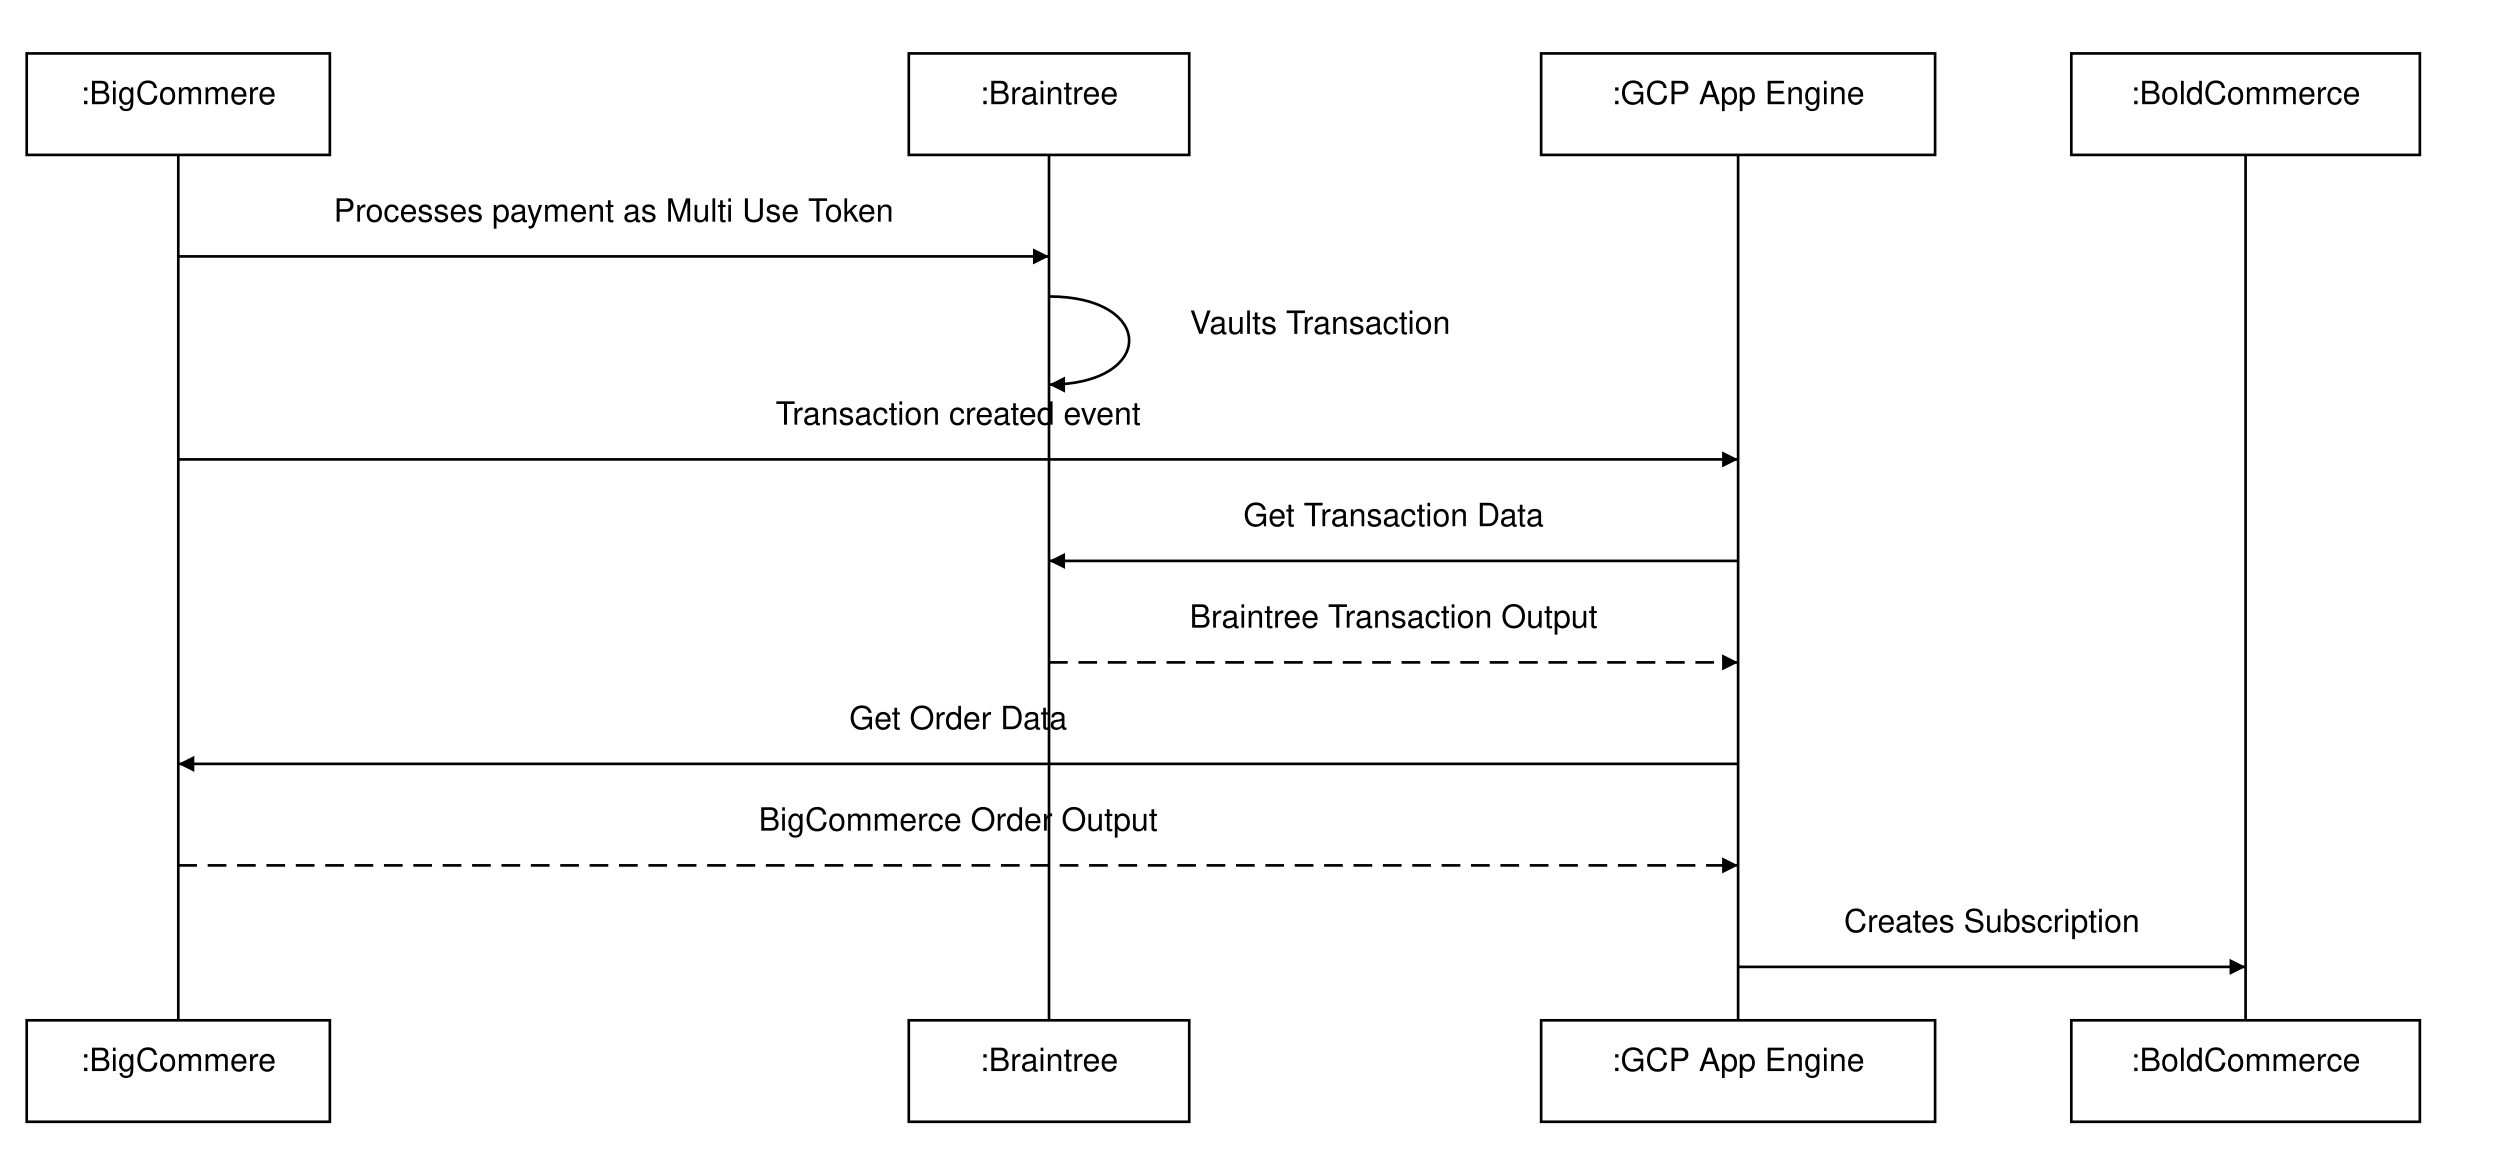
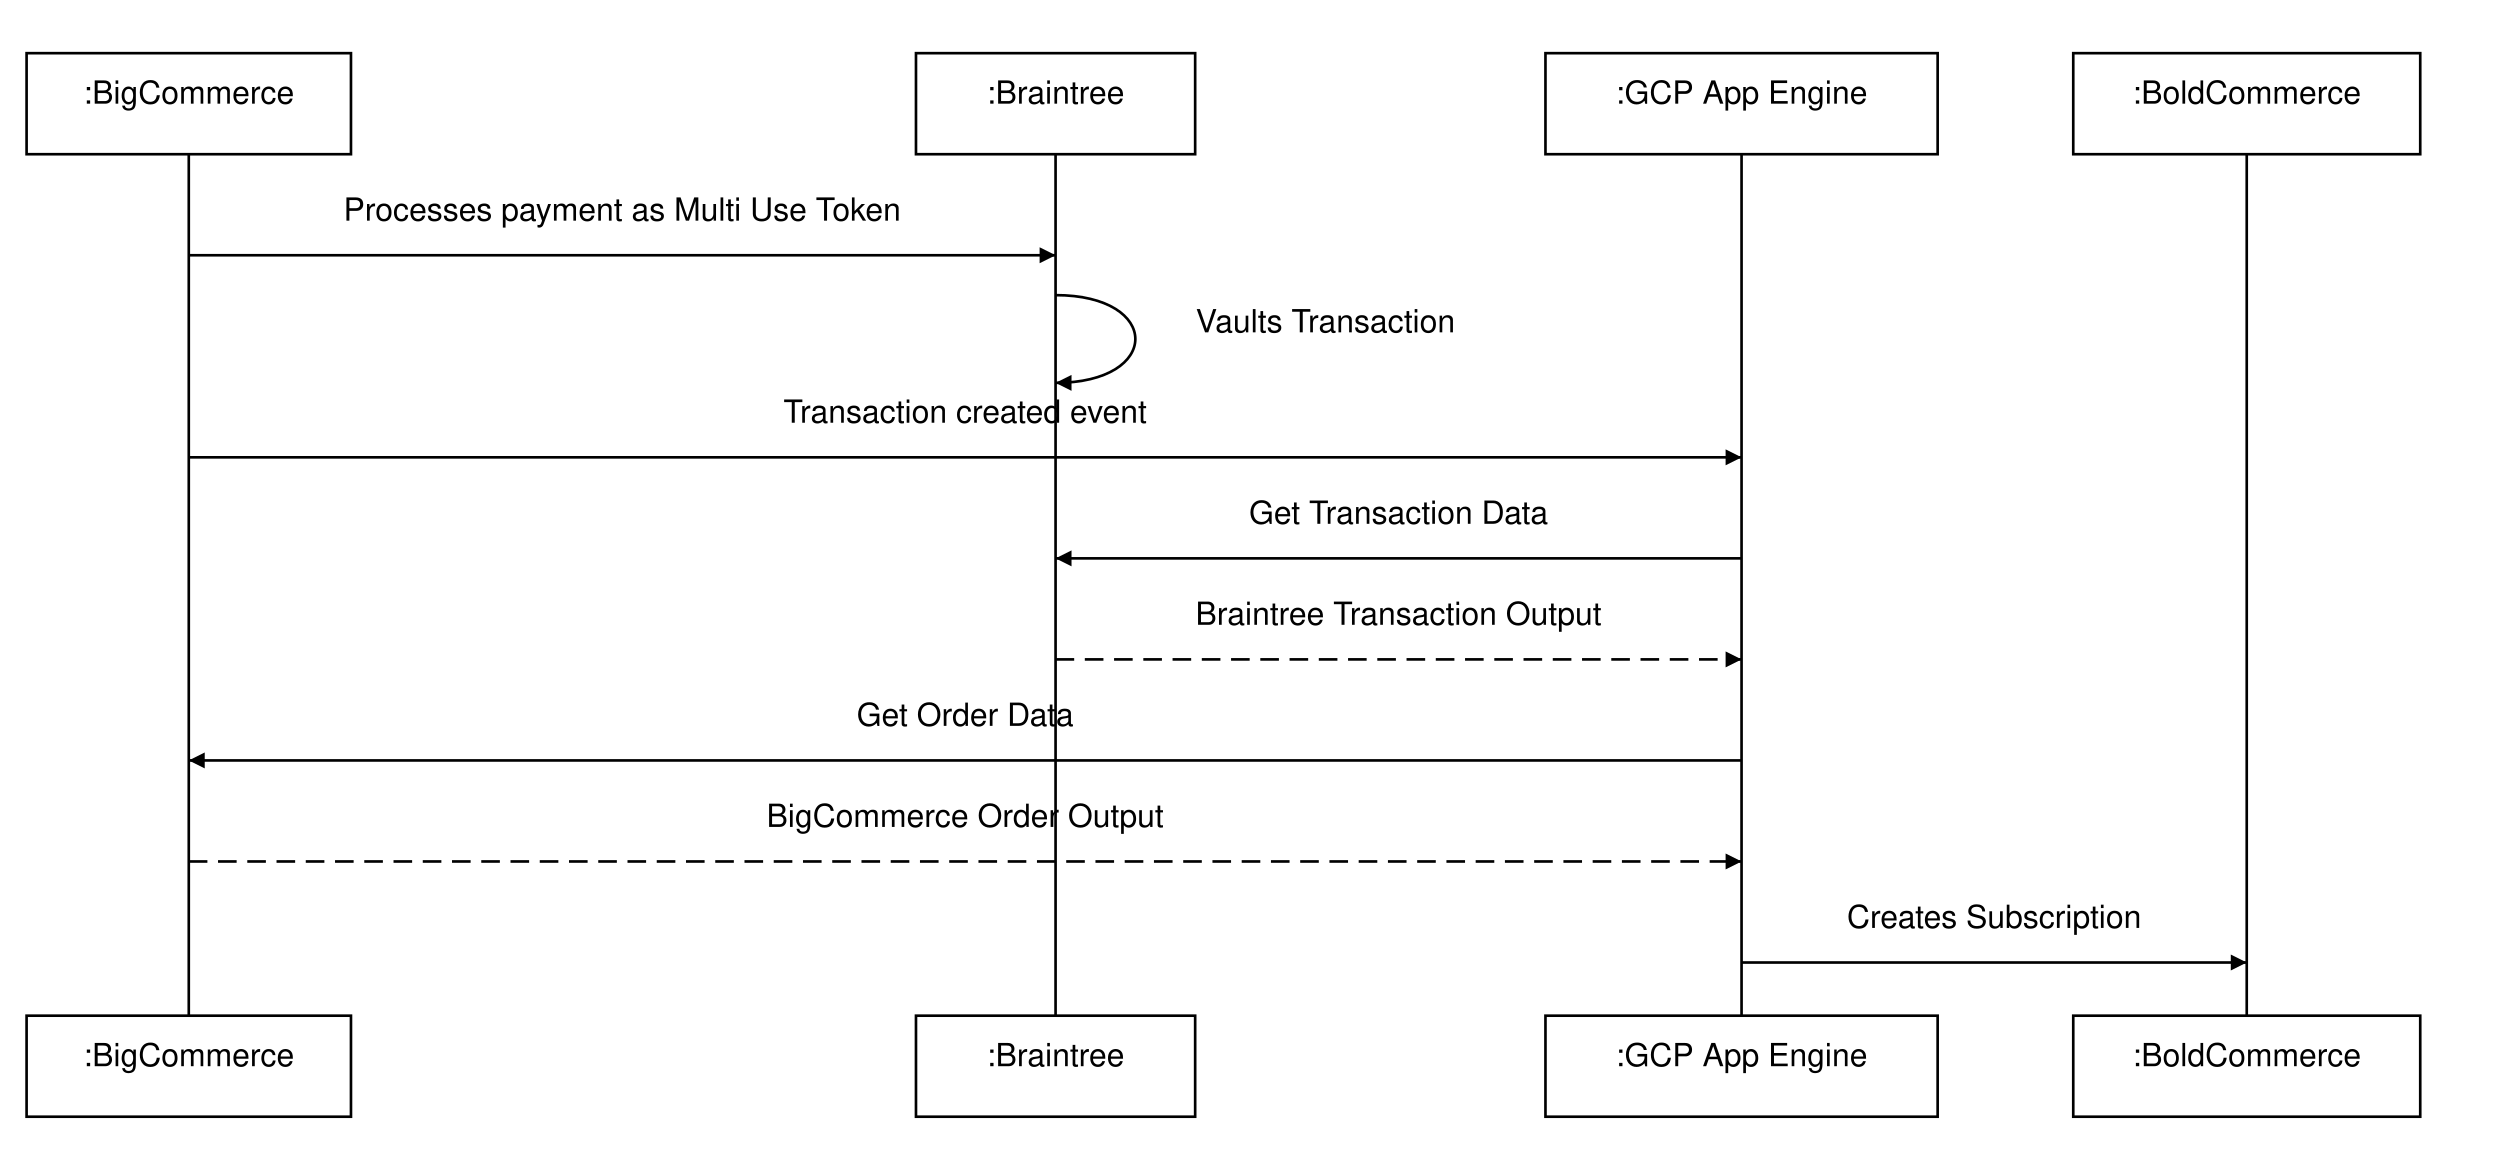
- <svg xmlns="http://www.w3.org/2000/svg" width="936" height="440">
+ <svg xmlns="http://www.w3.org/2000/svg" width="940.25" height="440">
  <defs>
    <marker id="arrow-filled" refX="6" refY="3" markerWidth="6" markerHeight="6" orient="auto">
      <path d="M0,0 6,3 0,6z" style="stroke: none; fill: black;" />
    </marker>
    <marker id="arrow-open" refX="6" refY="3" markerWidth="6" markerHeight="6" orient="auto">
      <path d="M0,0 6,3 0,6" style="stroke-width: 1; fill: none; stroke: black;" />
    </marker>
  </defs>
-   <rect width="113.5" height="38" style="stroke-width: 1; fill: none; stroke: black;" x="10" y="20" />
+   <rect width="122" height="38" style="stroke-width: 1; fill: none; stroke: black;" x="10" y="20" />
  <g>
-     <text fill="black" font-family="Helvetica,sans-Serif" x="66.75" y="39" style="text-anchor: middle; alignment-baseline: central;">:BigCommere</text>
+     <text fill="black" font-family="Helvetica,sans-Serif" x="71" y="39" style="text-anchor: middle; alignment-baseline: central;">:BigCommerce</text>
  </g>
-   <rect width="113.5" height="38" style="stroke-width: 1; fill: none; stroke: black;" x="10" y="382" />
+   <rect width="122" height="38" style="stroke-width: 1; fill: none; stroke: black;" x="10" y="382" />
  <g>
-     <text fill="black" font-family="Helvetica,sans-Serif" x="66.75" y="401" style="text-anchor: middle; alignment-baseline: central;">:BigCommere</text>
+     <text fill="black" font-family="Helvetica,sans-Serif" x="71" y="401" style="text-anchor: middle; alignment-baseline: central;">:BigCommerce</text>
  </g>
-   <path d="M66.75,58 v324" style="stroke-width: 1; fill: none; stroke: black;" />
-   <rect width="105" height="38" style="stroke-width: 1; fill: none; stroke: black;" x="340.25" y="20" />
+   <path d="M71,58 v324" style="stroke-width: 1; fill: none; stroke: black;" />
+   <rect width="105" height="38" style="stroke-width: 1; fill: none; stroke: black;" x="344.5" y="20" />
  <g>
-     <text fill="black" font-family="Helvetica,sans-Serif" x="392.75" y="39" style="text-anchor: middle; alignment-baseline: central;">:Braintree</text>
+     <text fill="black" font-family="Helvetica,sans-Serif" x="397" y="39" style="text-anchor: middle; alignment-baseline: central;">:Braintree</text>
  </g>
-   <rect width="105" height="38" style="stroke-width: 1; fill: none; stroke: black;" x="340.25" y="382" />
+   <rect width="105" height="38" style="stroke-width: 1; fill: none; stroke: black;" x="344.5" y="382" />
  <g>
-     <text fill="black" font-family="Helvetica,sans-Serif" x="392.75" y="401" style="text-anchor: middle; alignment-baseline: central;">:Braintree</text>
+     <text fill="black" font-family="Helvetica,sans-Serif" x="397" y="401" style="text-anchor: middle; alignment-baseline: central;">:Braintree</text>
  </g>
-   <path d="M392.75,58 v324" style="stroke-width: 1; fill: none; stroke: black;" />
-   <rect width="147.5" height="38" style="stroke-width: 1; fill: none; stroke: black;" x="577" y="20" />
+   <path d="M397,58 v324" style="stroke-width: 1; fill: none; stroke: black;" />
+   <rect width="147.5" height="38" style="stroke-width: 1; fill: none; stroke: black;" x="581.25" y="20" />
  <g>
-     <text fill="black" font-family="Helvetica,sans-Serif" x="650.75" y="39" style="text-anchor: middle; alignment-baseline: central;">:GCP App Engine</text>
+     <text fill="black" font-family="Helvetica,sans-Serif" x="655" y="39" style="text-anchor: middle; alignment-baseline: central;">:GCP App Engine</text>
  </g>
-   <rect width="147.5" height="38" style="stroke-width: 1; fill: none; stroke: black;" x="577" y="382" />
+   <rect width="147.5" height="38" style="stroke-width: 1; fill: none; stroke: black;" x="581.25" y="382" />
  <g>
-     <text fill="black" font-family="Helvetica,sans-Serif" x="650.75" y="401" style="text-anchor: middle; alignment-baseline: central;">:GCP App Engine</text>
+     <text fill="black" font-family="Helvetica,sans-Serif" x="655" y="401" style="text-anchor: middle; alignment-baseline: central;">:GCP App Engine</text>
  </g>
-   <path d="M650.75,58 v324" style="stroke-width: 1; fill: none; stroke: black;" />
-   <rect width="130.5" height="38" style="stroke-width: 1; fill: none; stroke: black;" x="775.5" y="20" />
+   <path d="M655,58 v324" style="stroke-width: 1; fill: none; stroke: black;" />
+   <rect width="130.5" height="38" style="stroke-width: 1; fill: none; stroke: black;" x="779.75" y="20" />
  <g>
-     <text fill="black" font-family="Helvetica,sans-Serif" x="840.75" y="39" style="text-anchor: middle; alignment-baseline: central;">:BoldCommerce</text>
+     <text fill="black" font-family="Helvetica,sans-Serif" x="845" y="39" style="text-anchor: middle; alignment-baseline: central;">:BoldCommerce</text>
  </g>
-   <rect width="130.5" height="38" style="stroke-width: 1; fill: none; stroke: black;" x="775.5" y="382" />
+   <rect width="130.5" height="38" style="stroke-width: 1; fill: none; stroke: black;" x="779.75" y="382" />
  <g>
-     <text fill="black" font-family="Helvetica,sans-Serif" x="840.75" y="401" style="text-anchor: middle; alignment-baseline: central;">:BoldCommerce</text>
+     <text fill="black" font-family="Helvetica,sans-Serif" x="845" y="401" style="text-anchor: middle; alignment-baseline: central;">:BoldCommerce</text>
  </g>
-   <path d="M840.75,58 v324" style="stroke-width: 1; fill: none; stroke: black;" />
+   <path d="M845,58 v324" style="stroke-width: 1; fill: none; stroke: black;" />
  <g>
-     <text fill="black" font-family="Helvetica,sans-Serif" x="229.75" y="83" style="text-anchor: middle; alignment-baseline: central;">Processes payment as Multi Use Token</text>
+     <text fill="black" font-family="Helvetica,sans-Serif" x="234" y="83" style="text-anchor: middle; alignment-baseline: central;">Processes payment as Multi Use Token</text>
  </g>
-   <path d="M66.75,96 h326" style="stroke-width: 1; fill: none; stroke: black;" marker-end="url(#arrow-filled)" />
+   <path d="M71,96 h326" style="stroke-width: 1; fill: none; stroke: black;" marker-end="url(#arrow-filled)" />
  <g>
-     <text fill="black" font-family="Helvetica,sans-Serif" x="494.25" y="125" style="text-anchor: middle; alignment-baseline: central;">Vaults Transaction</text>
+     <text fill="black" font-family="Helvetica,sans-Serif" x="498.5" y="125" style="text-anchor: middle; alignment-baseline: central;">Vaults Transaction</text>
  </g>
-   <path d="M392.75,111 C432.75,111 432.75,144 392.75,144" style="stroke-width: 1; fill: none; stroke: black;" marker-end="url(#arrow-filled)" />
+   <path d="M397,111 C437,111 437,144 397,144" style="stroke-width: 1; fill: none; stroke: black;" marker-end="url(#arrow-filled)" />
  <g>
-     <text fill="black" font-family="Helvetica,sans-Serif" x="358.75" y="159" style="text-anchor: middle; alignment-baseline: central;">Transaction created event</text>
+     <text fill="black" font-family="Helvetica,sans-Serif" x="363" y="159" style="text-anchor: middle; alignment-baseline: central;">Transaction created event</text>
  </g>
-   <path d="M66.75,172 h584" style="stroke-width: 1; fill: none; stroke: black;" marker-end="url(#arrow-filled)" />
+   <path d="M71,172 h584" style="stroke-width: 1; fill: none; stroke: black;" marker-end="url(#arrow-filled)" />
  <g>
-     <text fill="black" font-family="Helvetica,sans-Serif" x="521.75" y="197" style="text-anchor: middle; alignment-baseline: central;">Get Transaction Data</text>
+     <text fill="black" font-family="Helvetica,sans-Serif" x="526" y="197" style="text-anchor: middle; alignment-baseline: central;">Get Transaction Data</text>
  </g>
-   <path d="M650.75,210 h-258" style="stroke-width: 1; fill: none; stroke: black;" marker-end="url(#arrow-filled)" />
+   <path d="M655,210 h-258" style="stroke-width: 1; fill: none; stroke: black;" marker-end="url(#arrow-filled)" />
  <g>
-     <text fill="black" font-family="Helvetica,sans-Serif" x="521.75" y="235" style="text-anchor: middle; alignment-baseline: central;">Braintree Transaction Output</text>
+     <text fill="black" font-family="Helvetica,sans-Serif" x="526" y="235" style="text-anchor: middle; alignment-baseline: central;">Braintree Transaction Output</text>
  </g>
-   <path d="M392.75,248 h258" style="stroke-width: 1; fill: none; stroke: black;" stroke-dasharray="7,4" marker-end="url(#arrow-filled)" />
+   <path d="M397,248 h258" style="stroke-width: 1; fill: none; stroke: black;" stroke-dasharray="7,4" marker-end="url(#arrow-filled)" />
  <g>
-     <text fill="black" font-family="Helvetica,sans-Serif" x="358.75" y="273" style="text-anchor: middle; alignment-baseline: central;">Get Order Data</text>
+     <text fill="black" font-family="Helvetica,sans-Serif" x="363" y="273" style="text-anchor: middle; alignment-baseline: central;">Get Order Data</text>
  </g>
-   <path d="M650.75,286 h-584" style="stroke-width: 1; fill: none; stroke: black;" marker-end="url(#arrow-filled)" />
+   <path d="M655,286 h-584" style="stroke-width: 1; fill: none; stroke: black;" marker-end="url(#arrow-filled)" />
  <g>
-     <text fill="black" font-family="Helvetica,sans-Serif" x="358.75" y="311" style="text-anchor: middle; alignment-baseline: central;">BigCommerce Order Output</text>
+     <text fill="black" font-family="Helvetica,sans-Serif" x="363" y="311" style="text-anchor: middle; alignment-baseline: central;">BigCommerce Order Output</text>
  </g>
-   <path d="M66.75,324 h584" style="stroke-width: 1; fill: none; stroke: black;" stroke-dasharray="7,4" marker-end="url(#arrow-filled)" />
+   <path d="M71,324 h584" style="stroke-width: 1; fill: none; stroke: black;" stroke-dasharray="7,4" marker-end="url(#arrow-filled)" />
  <g>
-     <text fill="black" font-family="Helvetica,sans-Serif" x="745.75" y="349" style="text-anchor: middle; alignment-baseline: central;">Creates Subscription</text>
+     <text fill="black" font-family="Helvetica,sans-Serif" x="750" y="349" style="text-anchor: middle; alignment-baseline: central;">Creates Subscription</text>
  </g>
-   <path d="M650.75,362 h190" style="stroke-width: 1; fill: none; stroke: black;" marker-end="url(#arrow-filled)" />
+   <path d="M655,362 h190" style="stroke-width: 1; fill: none; stroke: black;" marker-end="url(#arrow-filled)" />
</svg>
